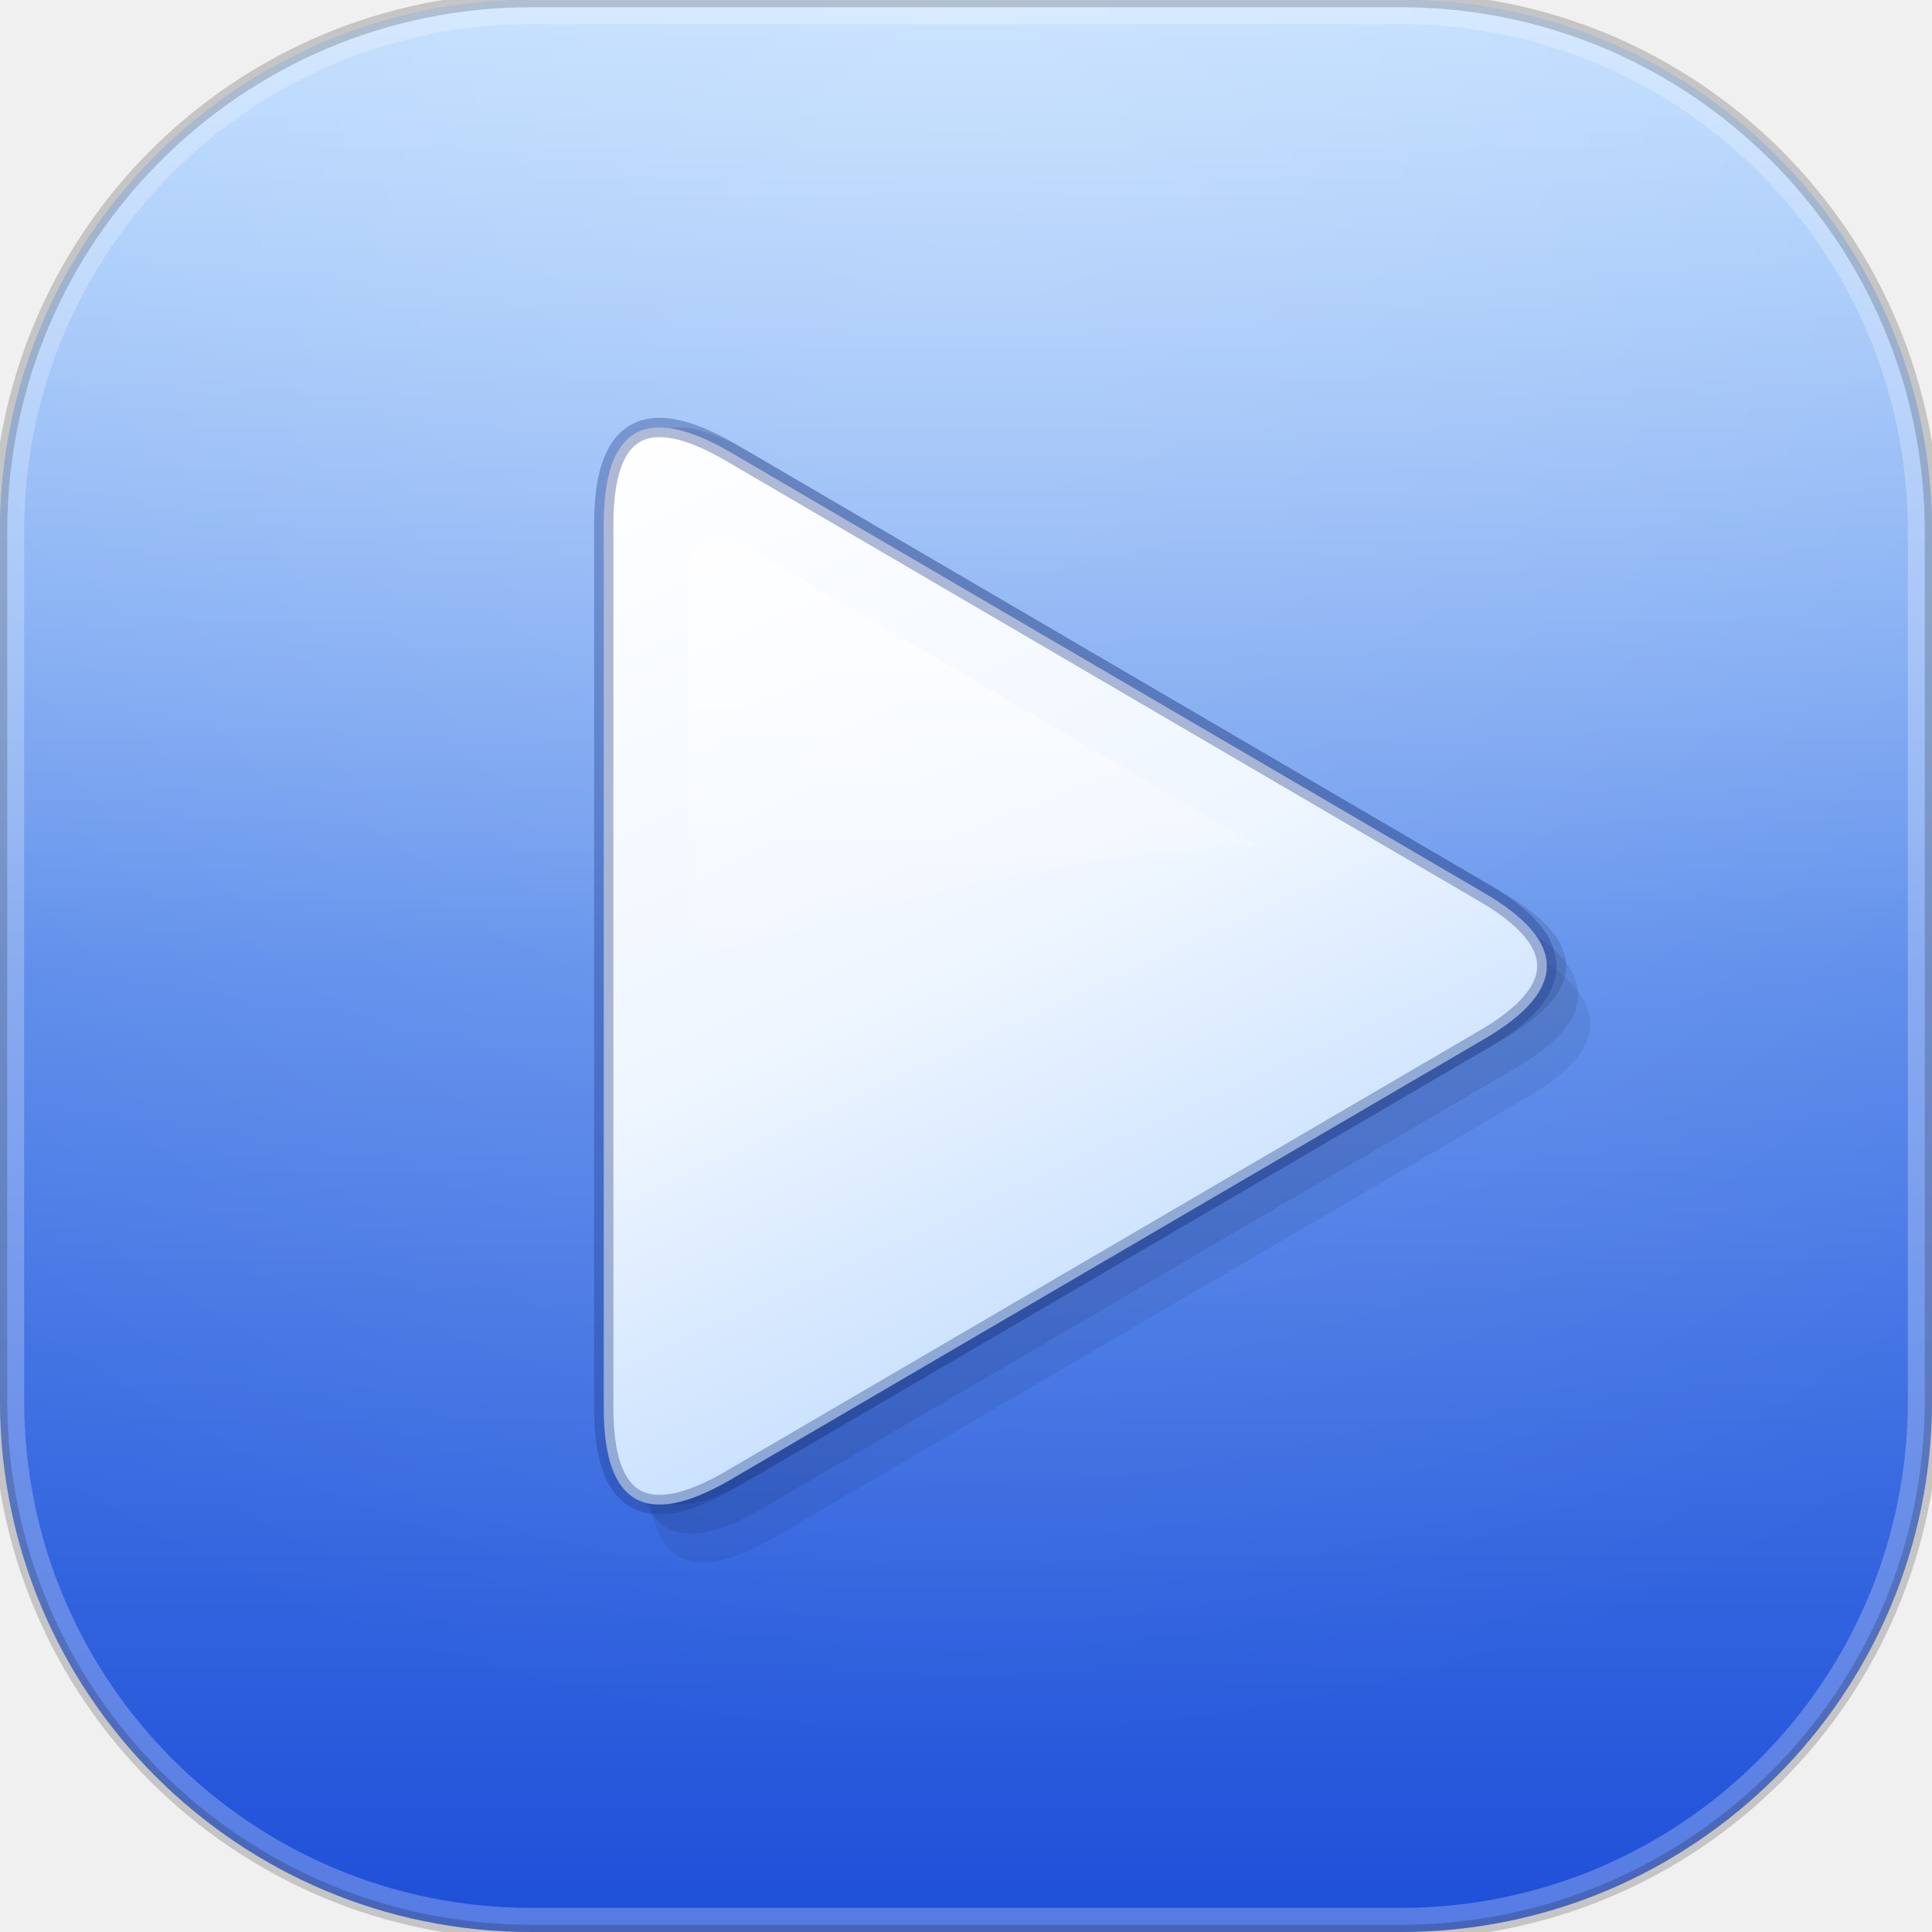
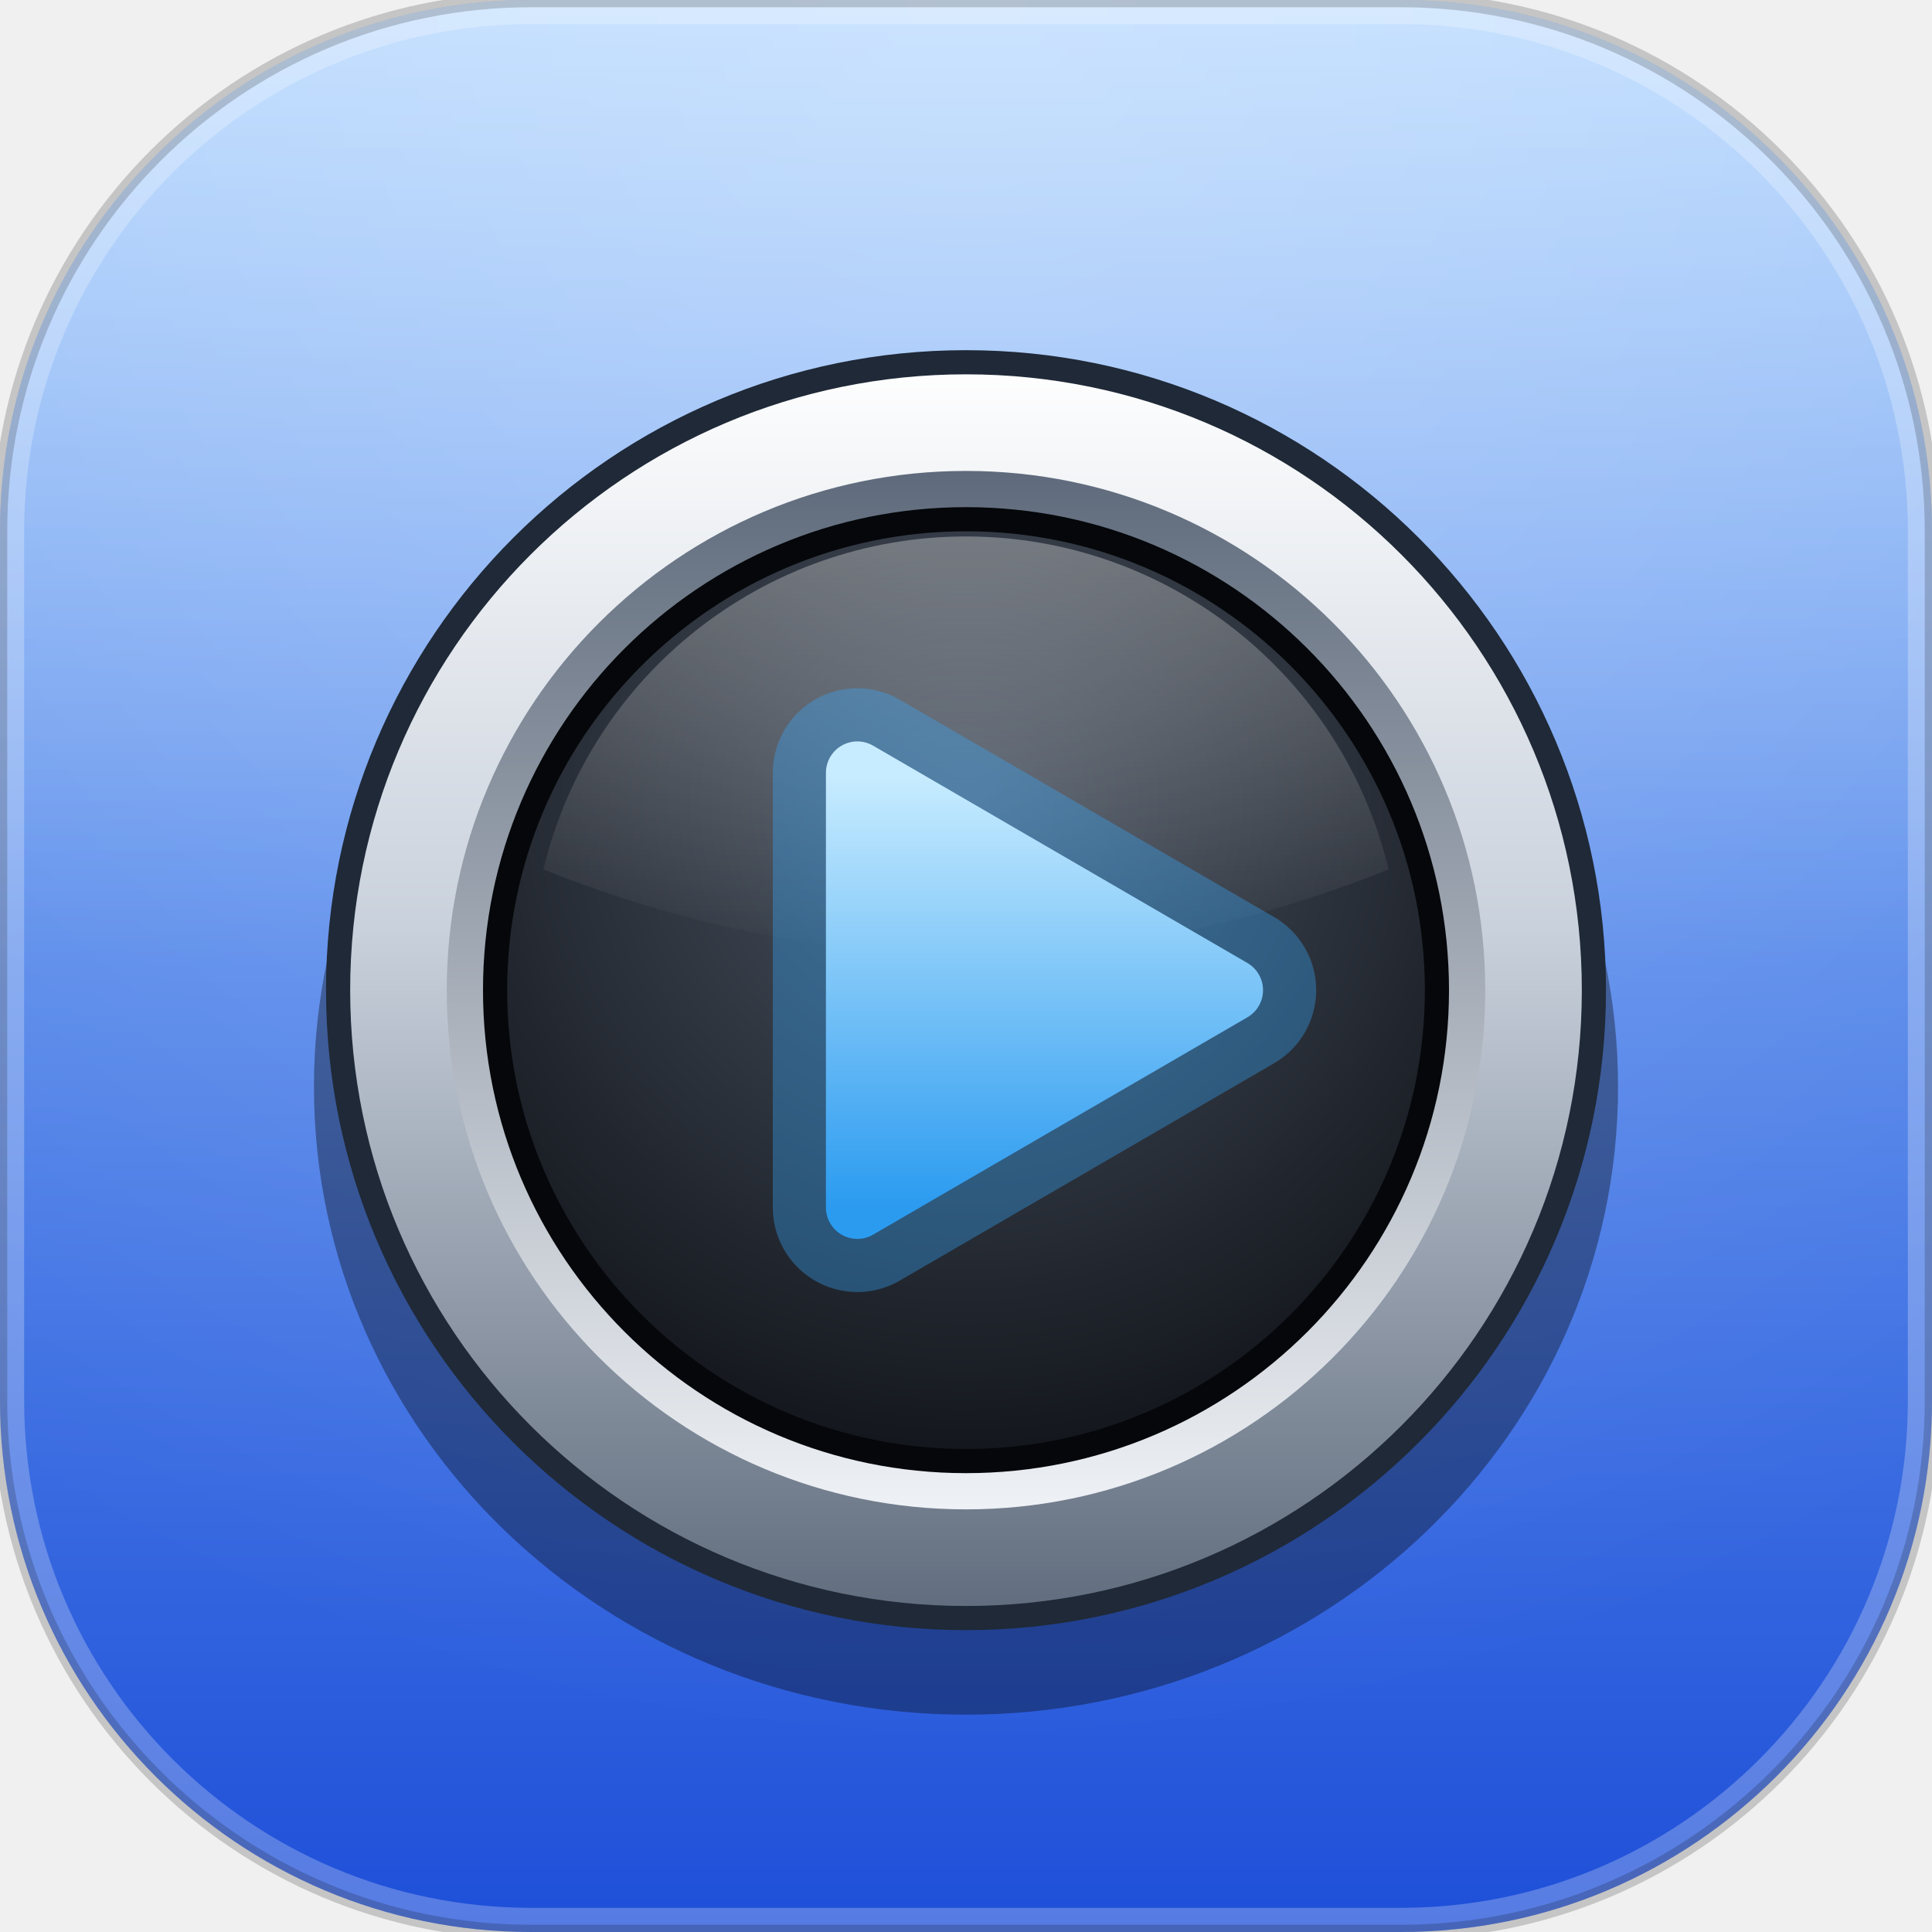
<svg xmlns="http://www.w3.org/2000/svg" width="80" height="80" viewBox="0 0 80 80">
  <defs>
    <linearGradient id="tbg" x1="0" y1="0" x2="0" y2="1">
      <stop offset="0" stop-color="#93c5fd" />
      <stop offset="1" stop-color="#1d4ed8" />
    </linearGradient>
    <linearGradient id="thl" x1="0" y1="0" x2="0" y2="1">
      <stop offset="0" stop-color="#ffffff" stop-opacity="0.38" />
      <stop offset="0.5" stop-color="#ffffff" stop-opacity="0" />
    </linearGradient>
    <radialGradient id="tgl" cx="0.5" cy="0" r="0.9">
      <stop offset="0" stop-color="#ffffff" stop-opacity="0.25" />
      <stop offset="1" stop-color="#ffffff" stop-opacity="0" />
    </radialGradient>
    <linearGradient id="face" x1="0" y1="0" x2="0.4" y2="1">
      <stop offset="0" stop-color="#ffffff" />
      <stop offset="0.55" stop-color="#eff6ff" />
      <stop offset="1" stop-color="#bfdbfe" />
    </linearGradient>
-     <linearGradient id="spec" x1="0" y1="0" x2="0" y2="1">
-       <stop offset="0" stop-color="#ffffff" stop-opacity="0.9" />
+     <linearGradient id="dark" x1="0" y1="0" x2="0" y2="1">
+       <stop offset="0" stop-color="#475569" />
+       <stop offset="0.5" stop-color="#1e293b" />
+       <stop offset="1" stop-color="#0f172a" />
+     </linearGradient>
+     <linearGradient id="bezel" x1="0" y1="0" x2="0" y2="1">
+       <stop offset="0" stop-color="#ffffff" />
+       <stop offset="0.45" stop-color="#c9d1dc" />
+       <stop offset="1" stop-color="#5f6b7c" />
+     </linearGradient>
+     <linearGradient id="bezel2" x1="0" y1="0" x2="0" y2="1">
+       <stop offset="0" stop-color="#5f6b7c" />
+       <stop offset="1" stop-color="#eef1f5" />
+     </linearGradient>
+     <radialGradient id="cap" cx="0.5" cy="0.3" r="0.8">
+       <stop offset="0" stop-color="#4b5563" />
+       <stop offset="1" stop-color="#0b0d12" />
+     </radialGradient>
+     <linearGradient id="capgl" x1="0" y1="0" x2="0" y2="1">
+       <stop offset="0" stop-color="#ffffff" stop-opacity="0.32" />
      <stop offset="1" stop-color="#ffffff" stop-opacity="0" />
+     </linearGradient>
+     <linearGradient id="glow" x1="0" y1="0" x2="0" y2="1">
+       <stop offset="0" stop-color="#c8ecff" />
+       <stop offset="1" stop-color="#2b9bf0" />
+     </linearGradient>
+     <linearGradient id="fill" x1="0" y1="0" x2="0" y2="1">
+       <stop offset="0" stop-color="#ffffff" />
+       <stop offset="1" stop-color="#a7f3d0" />
    </linearGradient>
  </defs>
  <rect width="80" height="80" rx="22" fill="url(#tbg)" />
  <rect width="80" height="80" rx="22" fill="url(#tgl)" />
  <rect width="80" height="80" rx="22" fill="url(#thl)" />
-   <path d="M 25 19.5 Q 25 13.5 30.2 16.5 L 61.5 34.8 Q 66.6 37.8 61.5 40.8 L 30.2 59.1 Q 25 62.1 25 56.1 Z" fill="#0b1230" fill-opacity="0.08" transform="translate(1.8 4.6)" />
-   <path d="M 25 19.5 Q 25 13.5 30.2 16.5 L 61.5 34.8 Q 66.6 37.8 61.5 40.8 L 30.2 59.1 Q 25 62.1 25 56.1 Z" fill="#0b1230" fill-opacity="0.10" transform="translate(1.3 3.4)" />
-   <path d="M 25 19.5 Q 25 13.5 30.2 16.5 L 61.5 34.8 Q 66.6 37.8 61.5 40.8 L 30.2 59.1 Q 25 62.1 25 56.1 Z" fill="#0b1230" fill-opacity="0.14" transform="translate(0.8 2.2)" />
-   <path d="M 25 19.5 Q 25 13.5 30.2 16.5 L 61.5 34.8 Q 66.6 37.8 61.5 40.8 L 30.2 59.1 Q 25 62.1 25 56.1 Z" fill="url(#face)" stroke="#1e3a8a" stroke-opacity="0.35" stroke-width="0.8" transform="translate(0 2.2)" />
-   <path d="M 28.5 22 Q 28.5 19 31.2 20.6 L 52 32.8 Q 40 33.5 28.5 38 Z" fill="url(#spec)" fill-opacity="0.8" transform="translate(0 2.2)" />
-   <rect x="0.5" y="0.5" width="79" height="79" rx="21.5" fill="none" stroke="#ffffff" stroke-opacity="0.25" stroke-width="1" />
-   <rect x="0" y="0" width="80" height="80" rx="22" fill="none" stroke="#000000" stroke-opacity="0.18" stroke-width="0.6" />
+   <ellipse cx="40" cy="45" rx="27" ry="26" fill="#000" fill-opacity="0.35" />
+   <circle cx="40" cy="41" r="26" fill="url(#bezel)" stroke="#1f2937" stroke-width="1" />
+   <circle cx="40" cy="41" r="21.5" fill="url(#bezel2)" />
+   <circle cx="40" cy="41" r="19.5" fill="url(#cap)" stroke="#05070a" stroke-width="1" />
+   <path d="M22.5 36 A18 18 0 0 1 57.5 36 Q40 43 22.5 36 Z" fill="url(#capgl)" />
+   <path d="M35.5 32 L35.5 50 L51 41 Z" fill="#38a8ff" fill-opacity="0.35" stroke="#38a8ff" stroke-opacity="0.35" stroke-width="7" stroke-linejoin="round" />
+   <path d="M35.5 32 L35.5 50 L51 41 Z" fill="url(#glow)" stroke="url(#glow)" stroke-width="2.6" stroke-linejoin="round" />
+   <rect x="0.5" y="0.5" width="79" height="79" rx="21.5" fill="none" stroke="#ffffff" stroke-opacity="0.25" />
+   <rect width="80" height="80" rx="22" fill="none" stroke="#000000" stroke-opacity="0.18" stroke-width="0.6" />
</svg>
